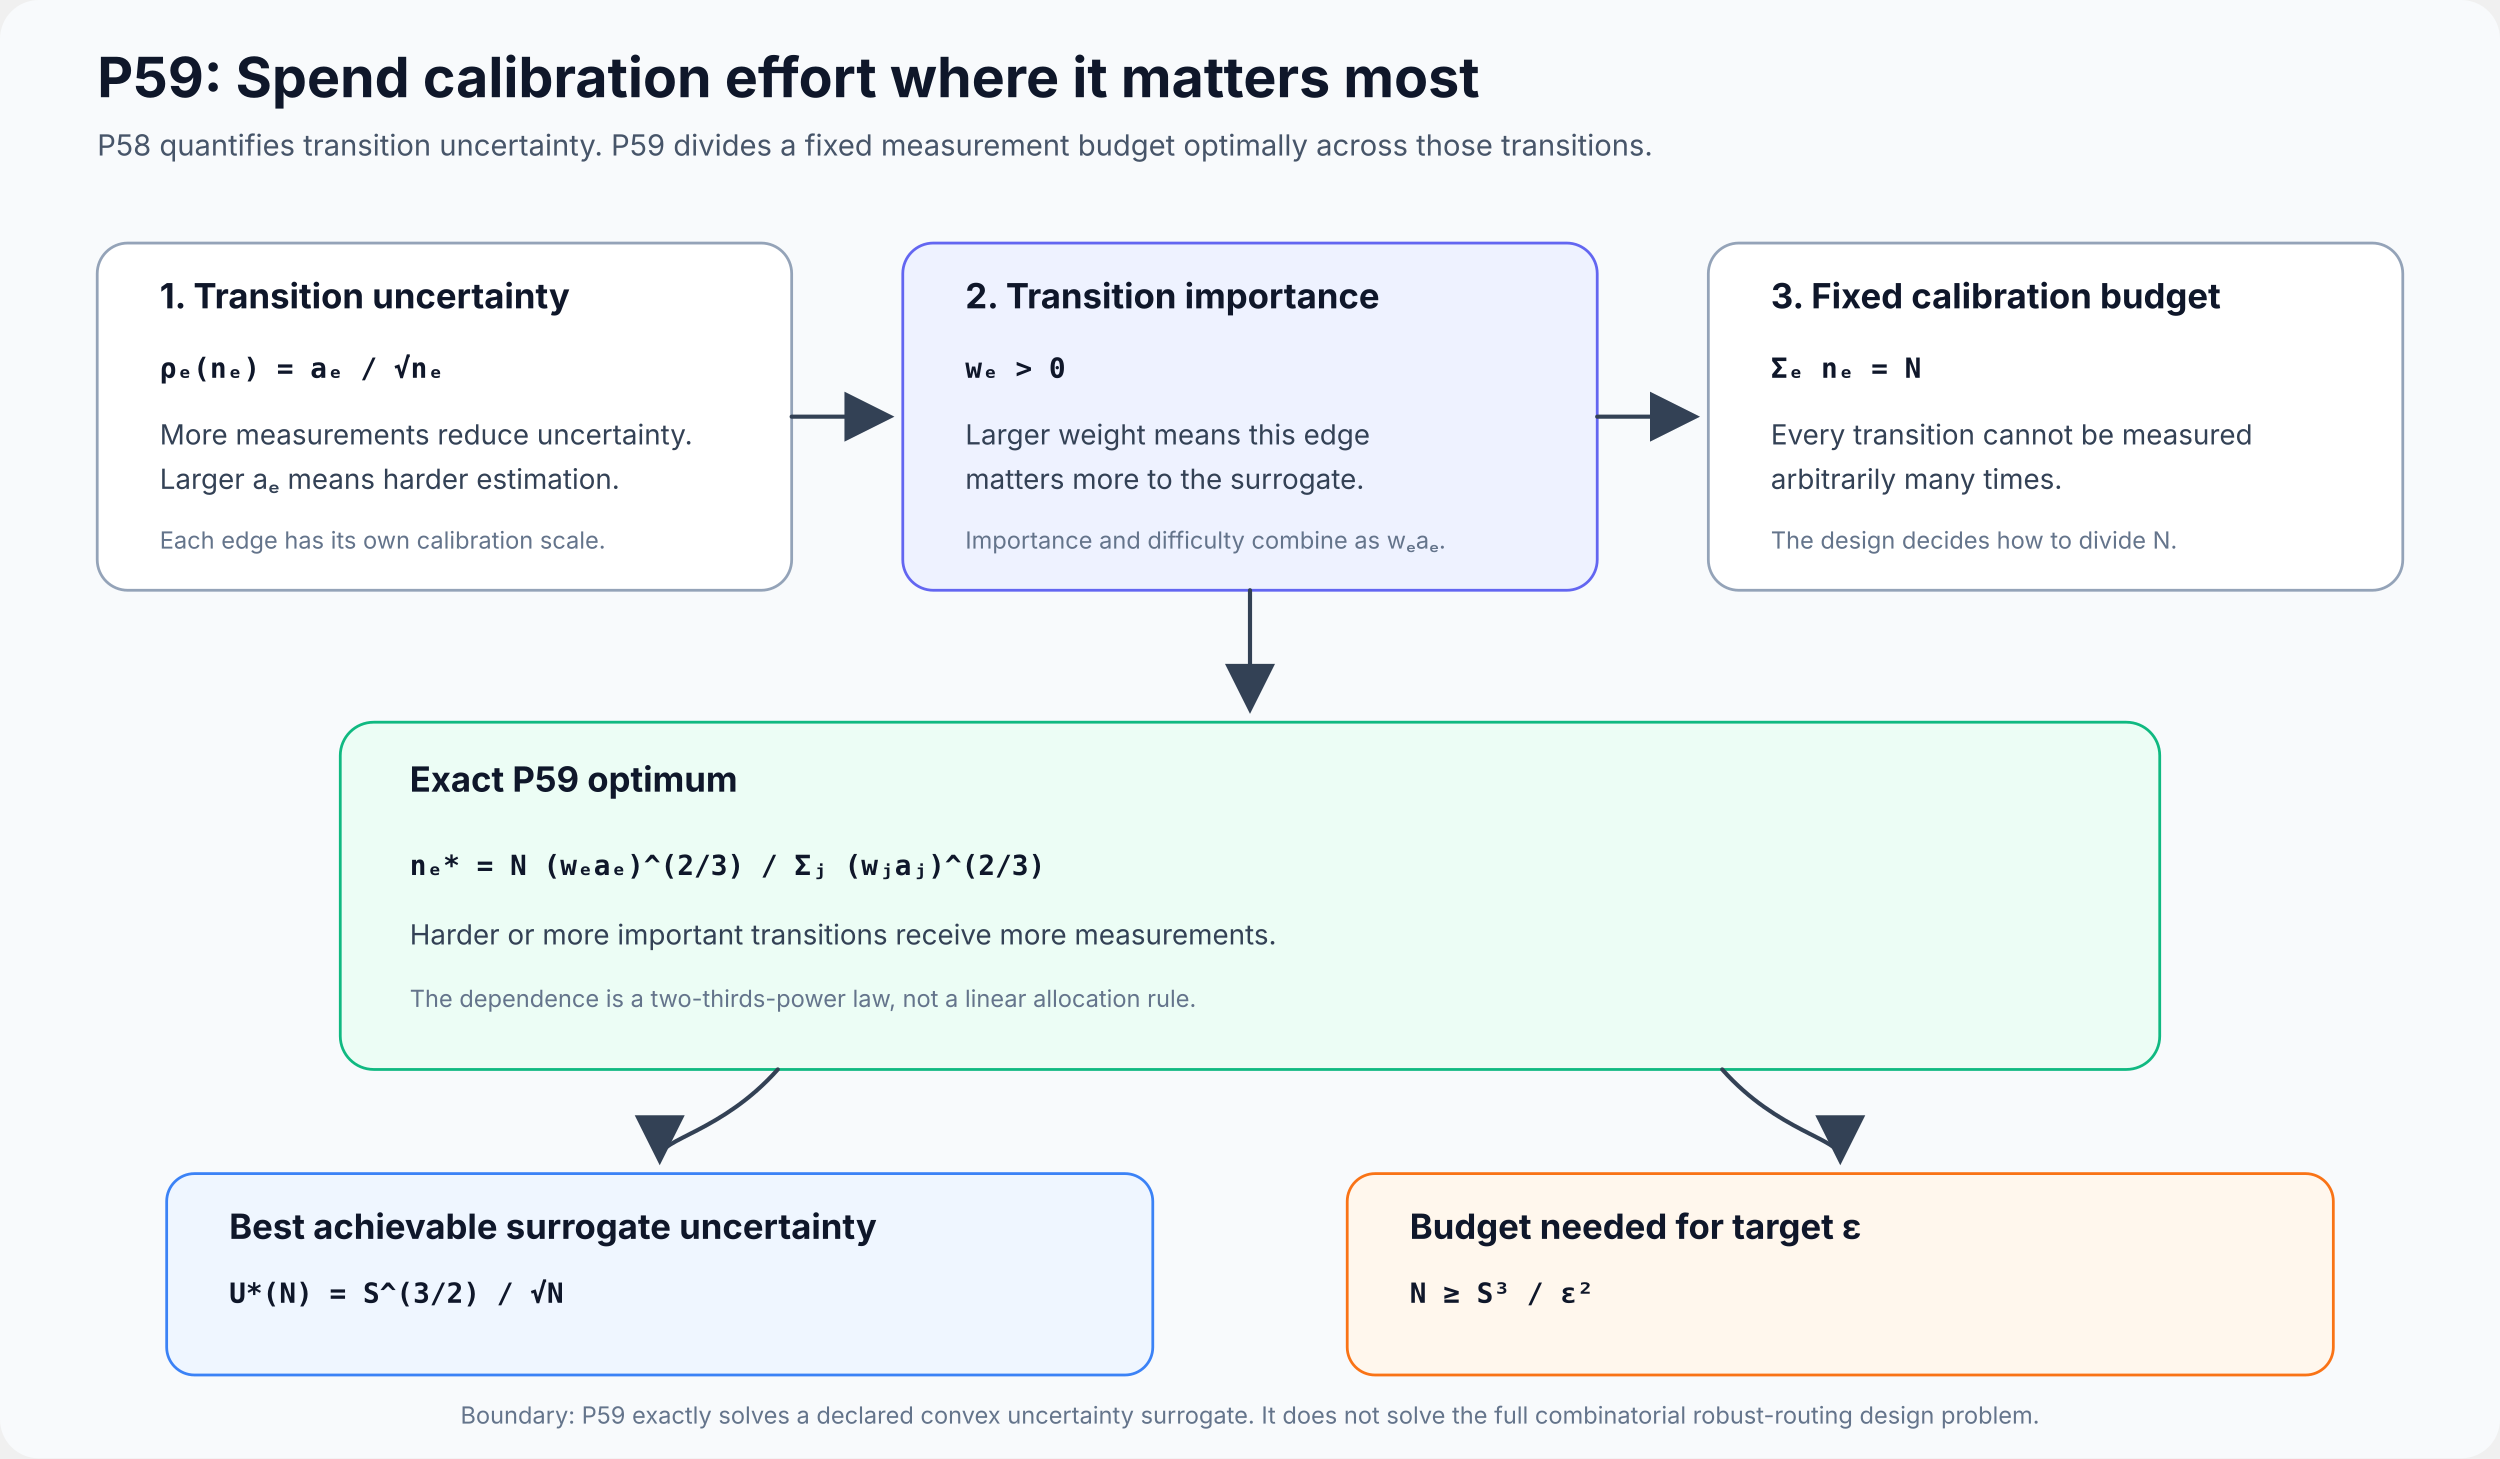
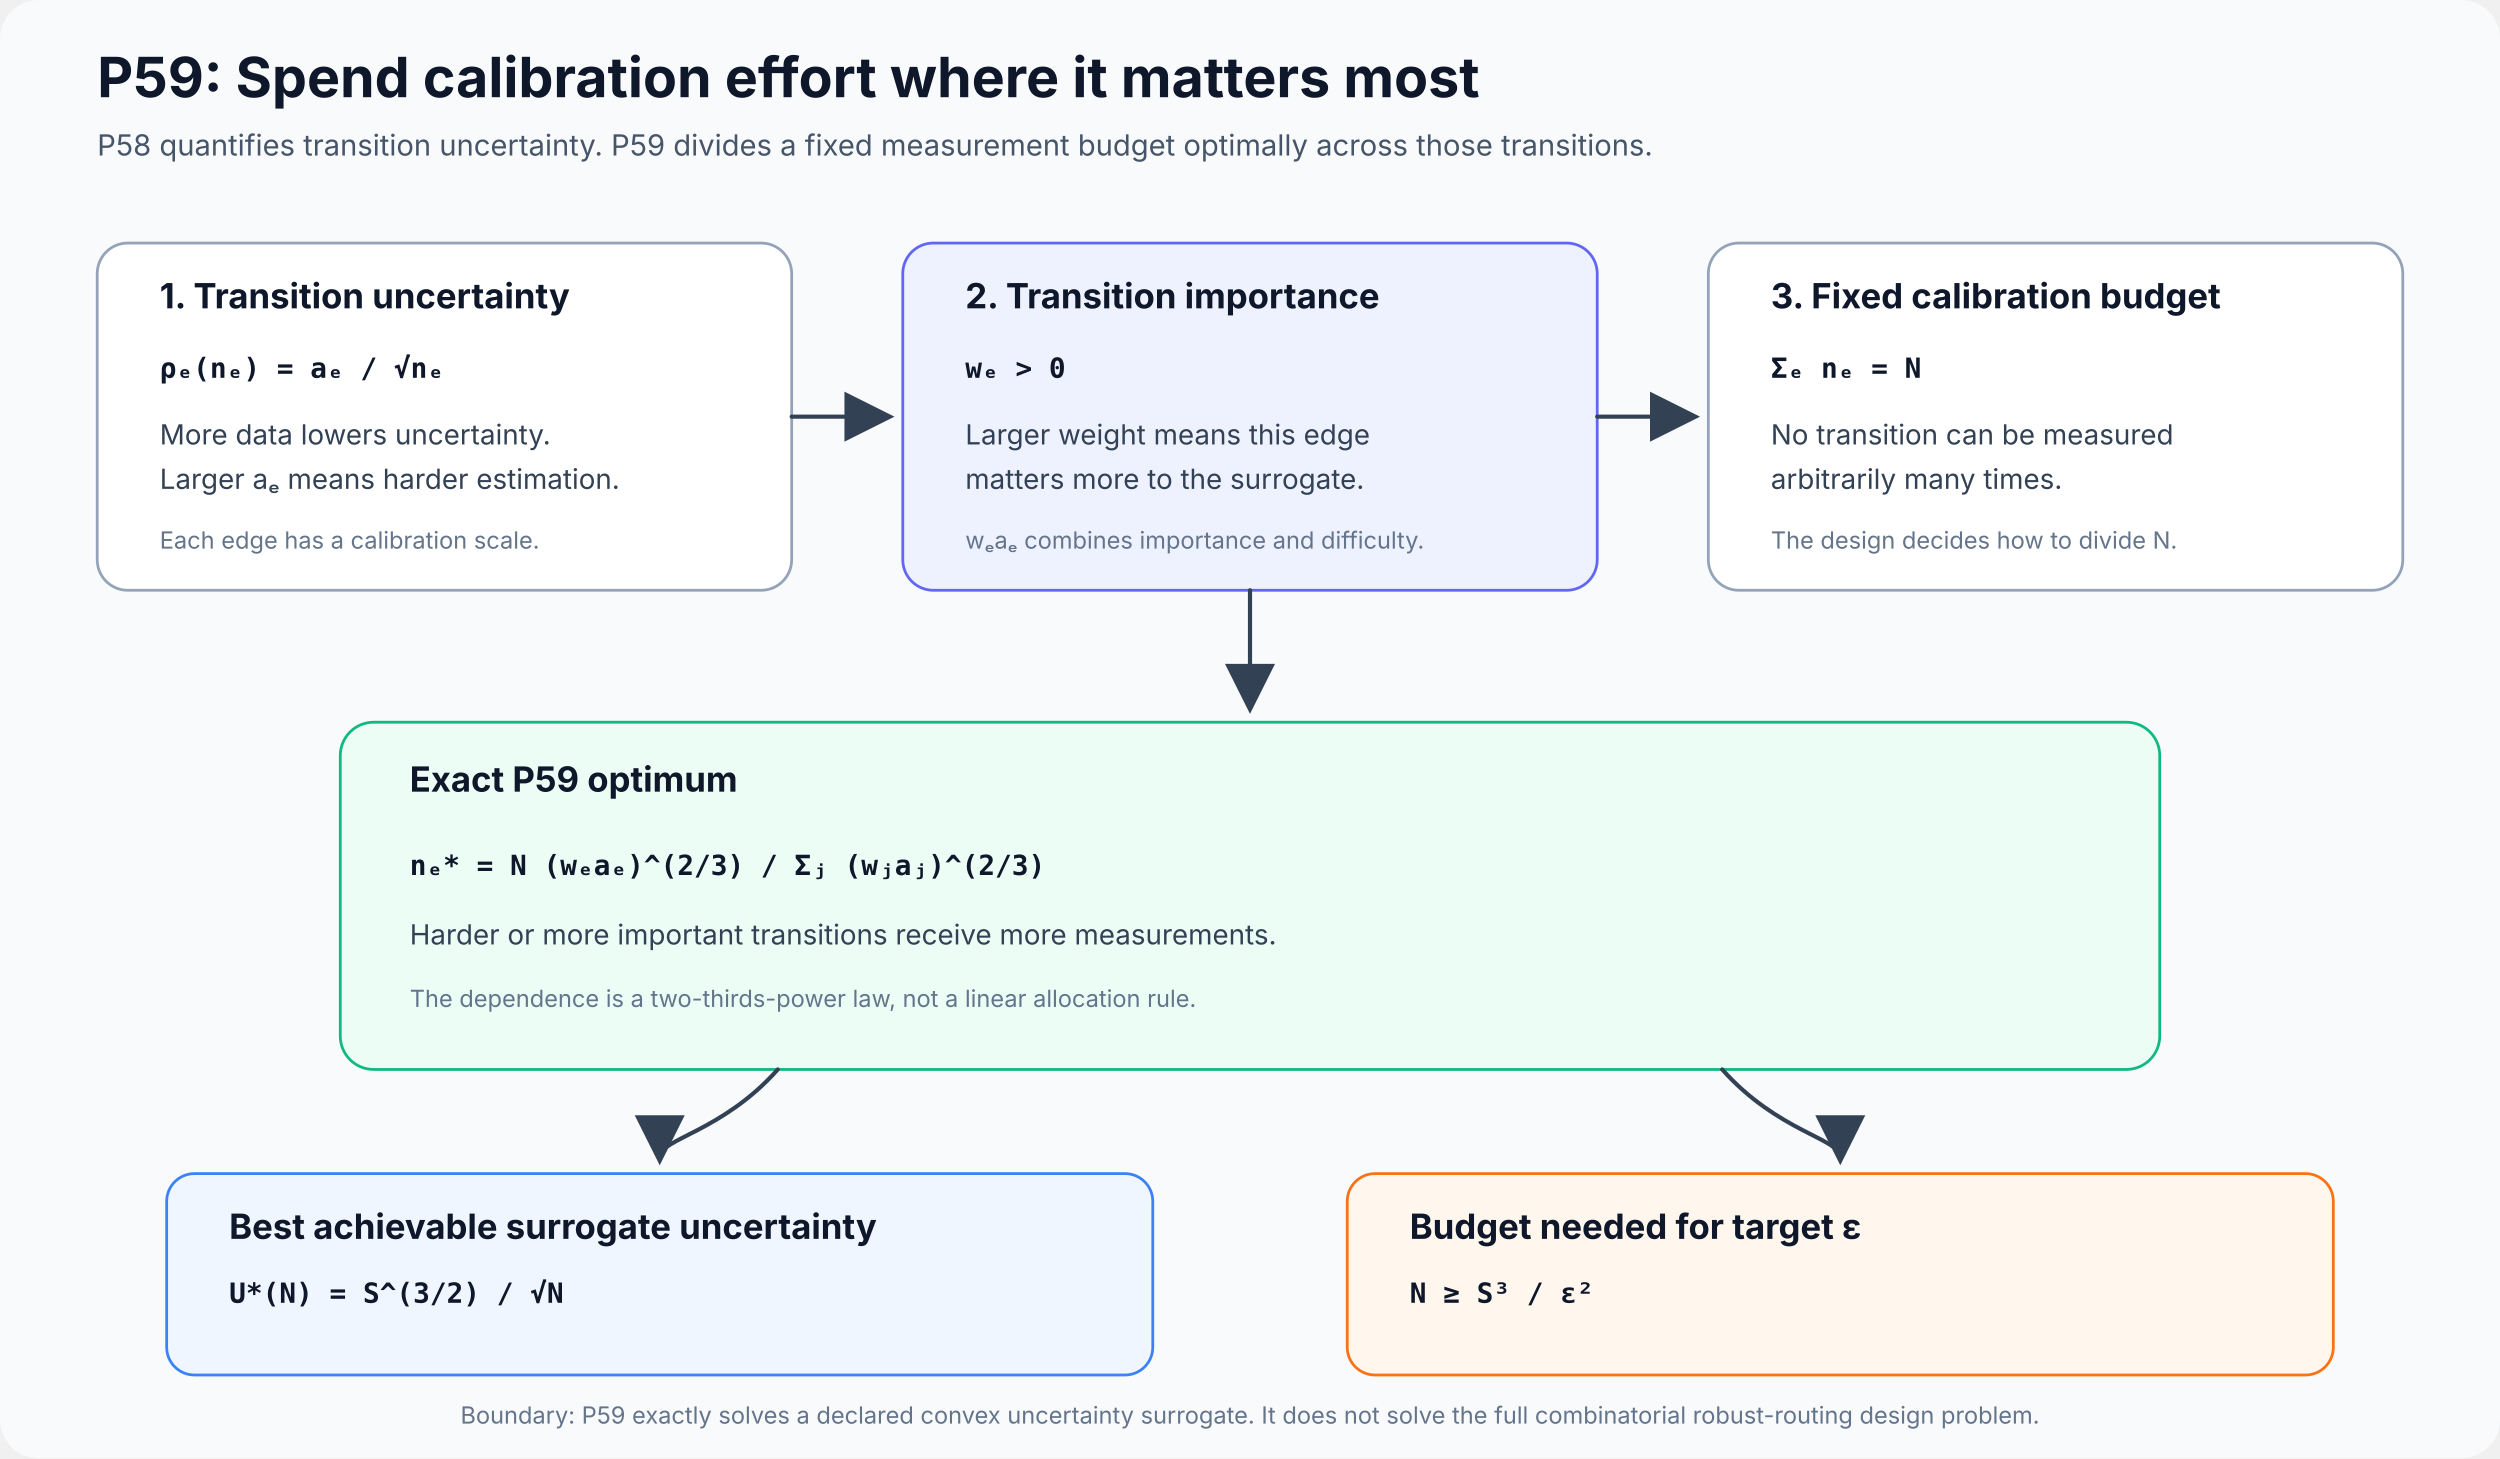
<svg xmlns="http://www.w3.org/2000/svg" width="1800" height="1050" viewBox="0 0 1800 1050" role="img" aria-labelledby="title desc">
  <defs>
    <marker id="arrow" markerWidth="12" markerHeight="12" refX="10" refY="6" orient="auto">
      <path d="M0 0 L12 6 L0 12 Z" fill="#334155" />
    </marker>
    <style>
      .h1{font:700 40px system-ui,-apple-system,"Segoe UI",sans-serif;fill:#0f172a}
      .sub{font:400 21px system-ui,-apple-system,"Segoe UI",sans-serif;fill:#475569}
      .bt{font:700 25px system-ui,-apple-system,"Segoe UI",sans-serif;fill:#0f172a}
      .tx{font:400 20px system-ui,-apple-system,"Segoe UI",sans-serif;fill:#334155}
      .math{font:600 20px ui-monospace,SFMono-Regular,Menlo,Consolas,monospace;fill:#0f172a}
      .small{font:400 17px system-ui,-apple-system,"Segoe UI",sans-serif;fill:#64748b}
      .arrow{fill:none;stroke:#334155;stroke-width:3;stroke-linecap:round;marker-end:url(#arrow)}
      .card{stroke-width:2}
    </style>
  </defs>
  <rect width="1800" height="1050" rx="28" fill="#f8fafc" />
  <text x="70" y="70" class="h1">P59: Spend calibration effort where it matters most</text>
  <text x="70" y="112" class="sub">P58 quantifies transition uncertainty. P59 divides a fixed measurement budget optimally across those transitions.</text>
  <g id="p59-uncertainty" data-qa-block="true" data-x="70" data-y="175" data-width="500" data-height="250">
    <rect class="card" x="70" y="175" width="500" height="250" rx="22" fill="#ffffff" stroke="#94a3b8" />
    <text x="115" y="222" class="bt">1. Transition uncertainty</text>
    <text x="115" y="272" class="math">ρₑ(nₑ) = aₑ / √nₑ</text>
-     <text x="115" y="320" class="tx">More measurements reduce uncertainty.</text>
+     <text x="115" y="320" class="tx">More data lowers uncertainty.</text>
    <text x="115" y="352" class="tx">Larger aₑ means harder estimation.</text>
-     <text x="115" y="395" class="small">Each edge has its own calibration scale.</text>
+     <text x="115" y="395" class="small">Each edge has a calibration scale.</text>
  </g>
  <g id="p59-importance" data-qa-block="true" data-x="650" data-y="175" data-width="500" data-height="250">
    <rect class="card" x="650" y="175" width="500" height="250" rx="22" fill="#eef2ff" stroke="#6366f1" />
    <text x="695" y="222" class="bt">2. Transition importance</text>
    <text x="695" y="272" class="math">wₑ &gt; 0</text>
    <text x="695" y="320" class="tx">Larger weight means this edge</text>
    <text x="695" y="352" class="tx">matters more to the surrogate.</text>
-     <text x="695" y="395" class="small">Importance and difficulty combine as wₑaₑ.</text>
+     <text x="695" y="395" class="small">wₑaₑ combines importance and difficulty.</text>
  </g>
  <g id="p59-budget" data-qa-block="true" data-x="1230" data-y="175" data-width="500" data-height="250">
    <rect class="card" x="1230" y="175" width="500" height="250" rx="22" fill="#ffffff" stroke="#94a3b8" />
    <text x="1275" y="222" class="bt">3. Fixed calibration budget</text>
    <text x="1275" y="272" class="math">Σₑ nₑ = N</text>
-     <text x="1275" y="320" class="tx">Every transition cannot be measured</text>
+     <text x="1275" y="320" class="tx">No transition can be measured</text>
    <text x="1275" y="352" class="tx">arbitrarily many times.</text>
    <text x="1275" y="395" class="small">The design decides how to divide N.</text>
  </g>
  <path d="M570 300 H638" class="arrow" data-from="p59-uncertainty" data-to="p59-importance" />
  <path d="M1150 300 H1218" class="arrow" data-from="p59-importance" data-to="p59-budget" />
  <g id="p59-optimum" data-qa-block="true" data-x="245" data-y="520" data-width="1310" data-height="250">
    <rect class="card" x="245" y="520" width="1310" height="250" rx="24" fill="#ecfdf5" stroke="#10b981" />
    <text x="295" y="570" class="bt">Exact P59 optimum</text>
    <text x="295" y="630" class="math">nₑ* = N (wₑaₑ)^(2/3) / Σⱼ (wⱼaⱼ)^(2/3)</text>
    <text x="295" y="680" class="tx">Harder or more important transitions receive more measurements.</text>
    <text x="295" y="725" class="small">The dependence is a two-thirds-power law, not a linear allocation rule.</text>
  </g>
  <path d="M900 425 V508" class="arrow" data-from="p59-importance" data-to="p59-optimum" />
  <g id="p59-best" data-qa-block="true" data-x="120" data-y="845" data-width="710" data-height="145">
    <rect class="card" x="120" y="845" width="710" height="145" rx="20" fill="#eff6ff" stroke="#3b82f6" />
    <text x="165" y="892" class="bt">Best achievable surrogate uncertainty</text>
    <text x="165" y="938" class="math">U*(N) = S^(3/2) / √N</text>
  </g>
  <g id="p59-target" data-qa-block="true" data-x="970" data-y="845" data-width="710" data-height="145">
    <rect class="card" x="970" y="845" width="710" height="145" rx="20" fill="#fff7ed" stroke="#f97316" />
    <text x="1015" y="892" class="bt">Budget needed for target ε</text>
    <text x="1015" y="938" class="math">N ≥ S³ / ε²</text>
  </g>
  <path d="M560 770 C520 815 475 820 475 833" class="arrow" data-from="p59-optimum" data-to="p59-best" />
  <path d="M1240 770 C1280 815 1325 820 1325 833" class="arrow" data-from="p59-optimum" data-to="p59-target" />
  <text x="900" y="1025" text-anchor="middle" class="small">Boundary: P59 exactly solves a declared convex uncertainty surrogate. It does not solve the full combinatorial robust-routing design problem.</text>
</svg>
